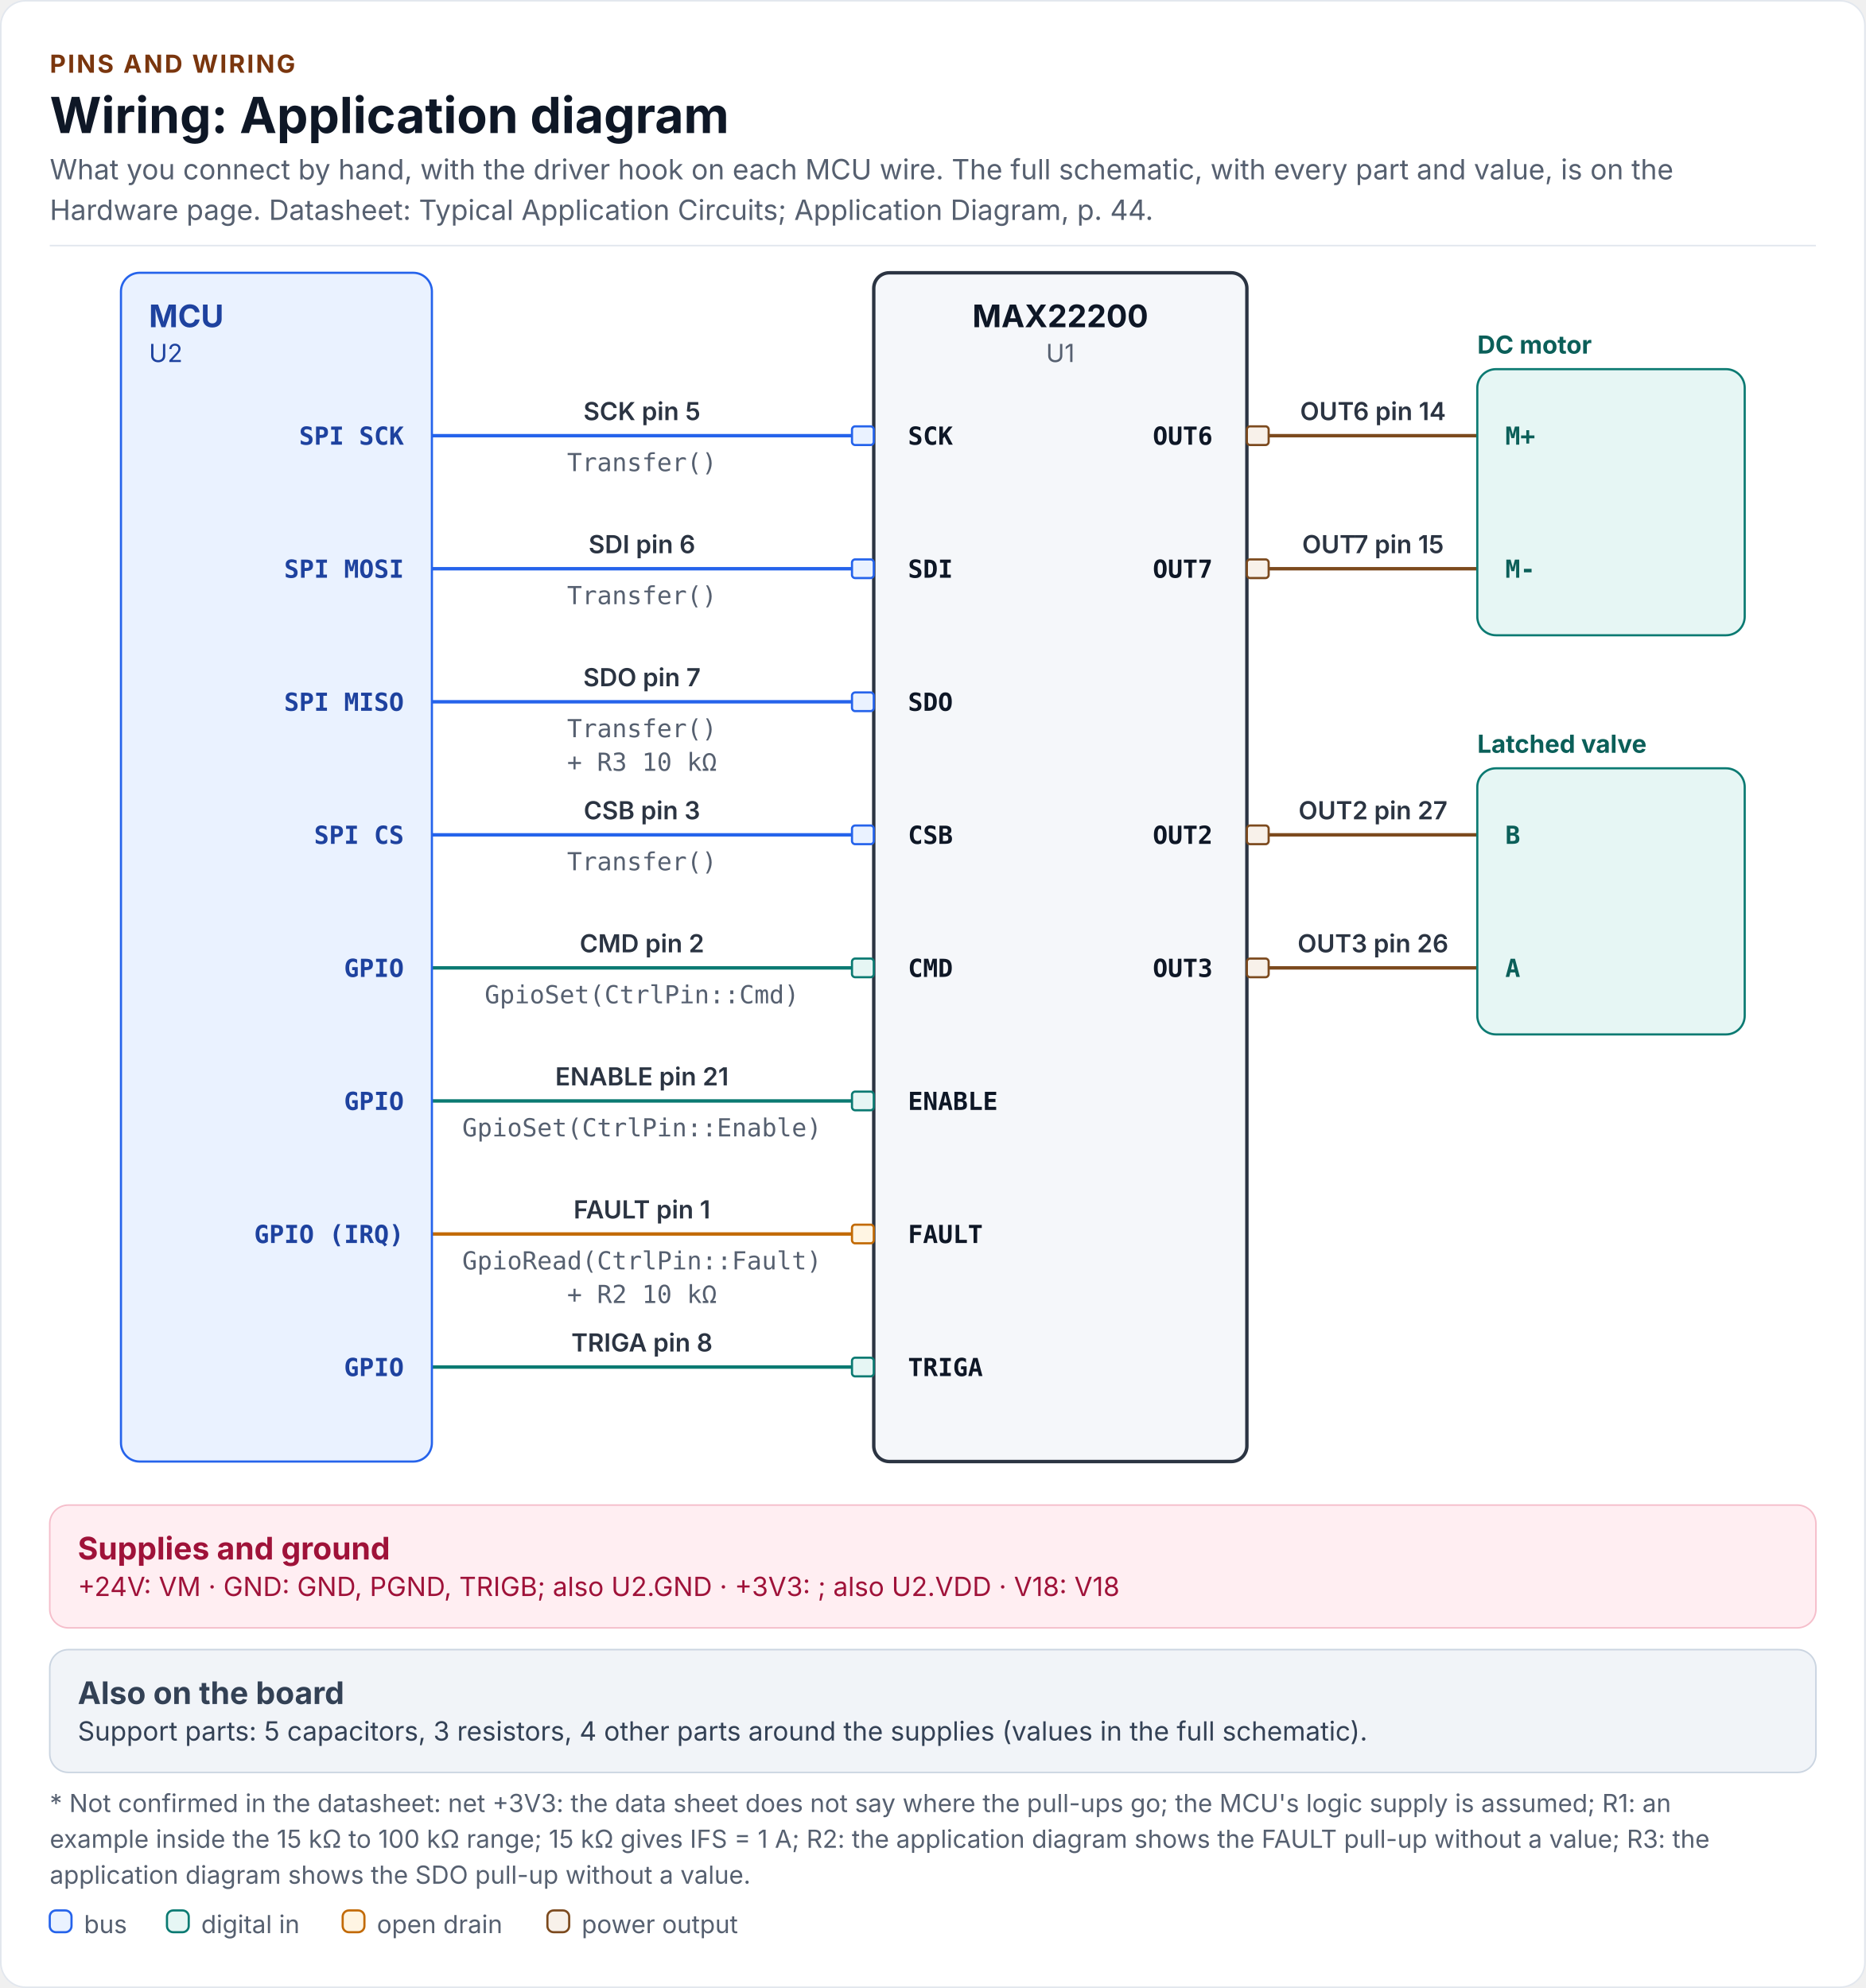
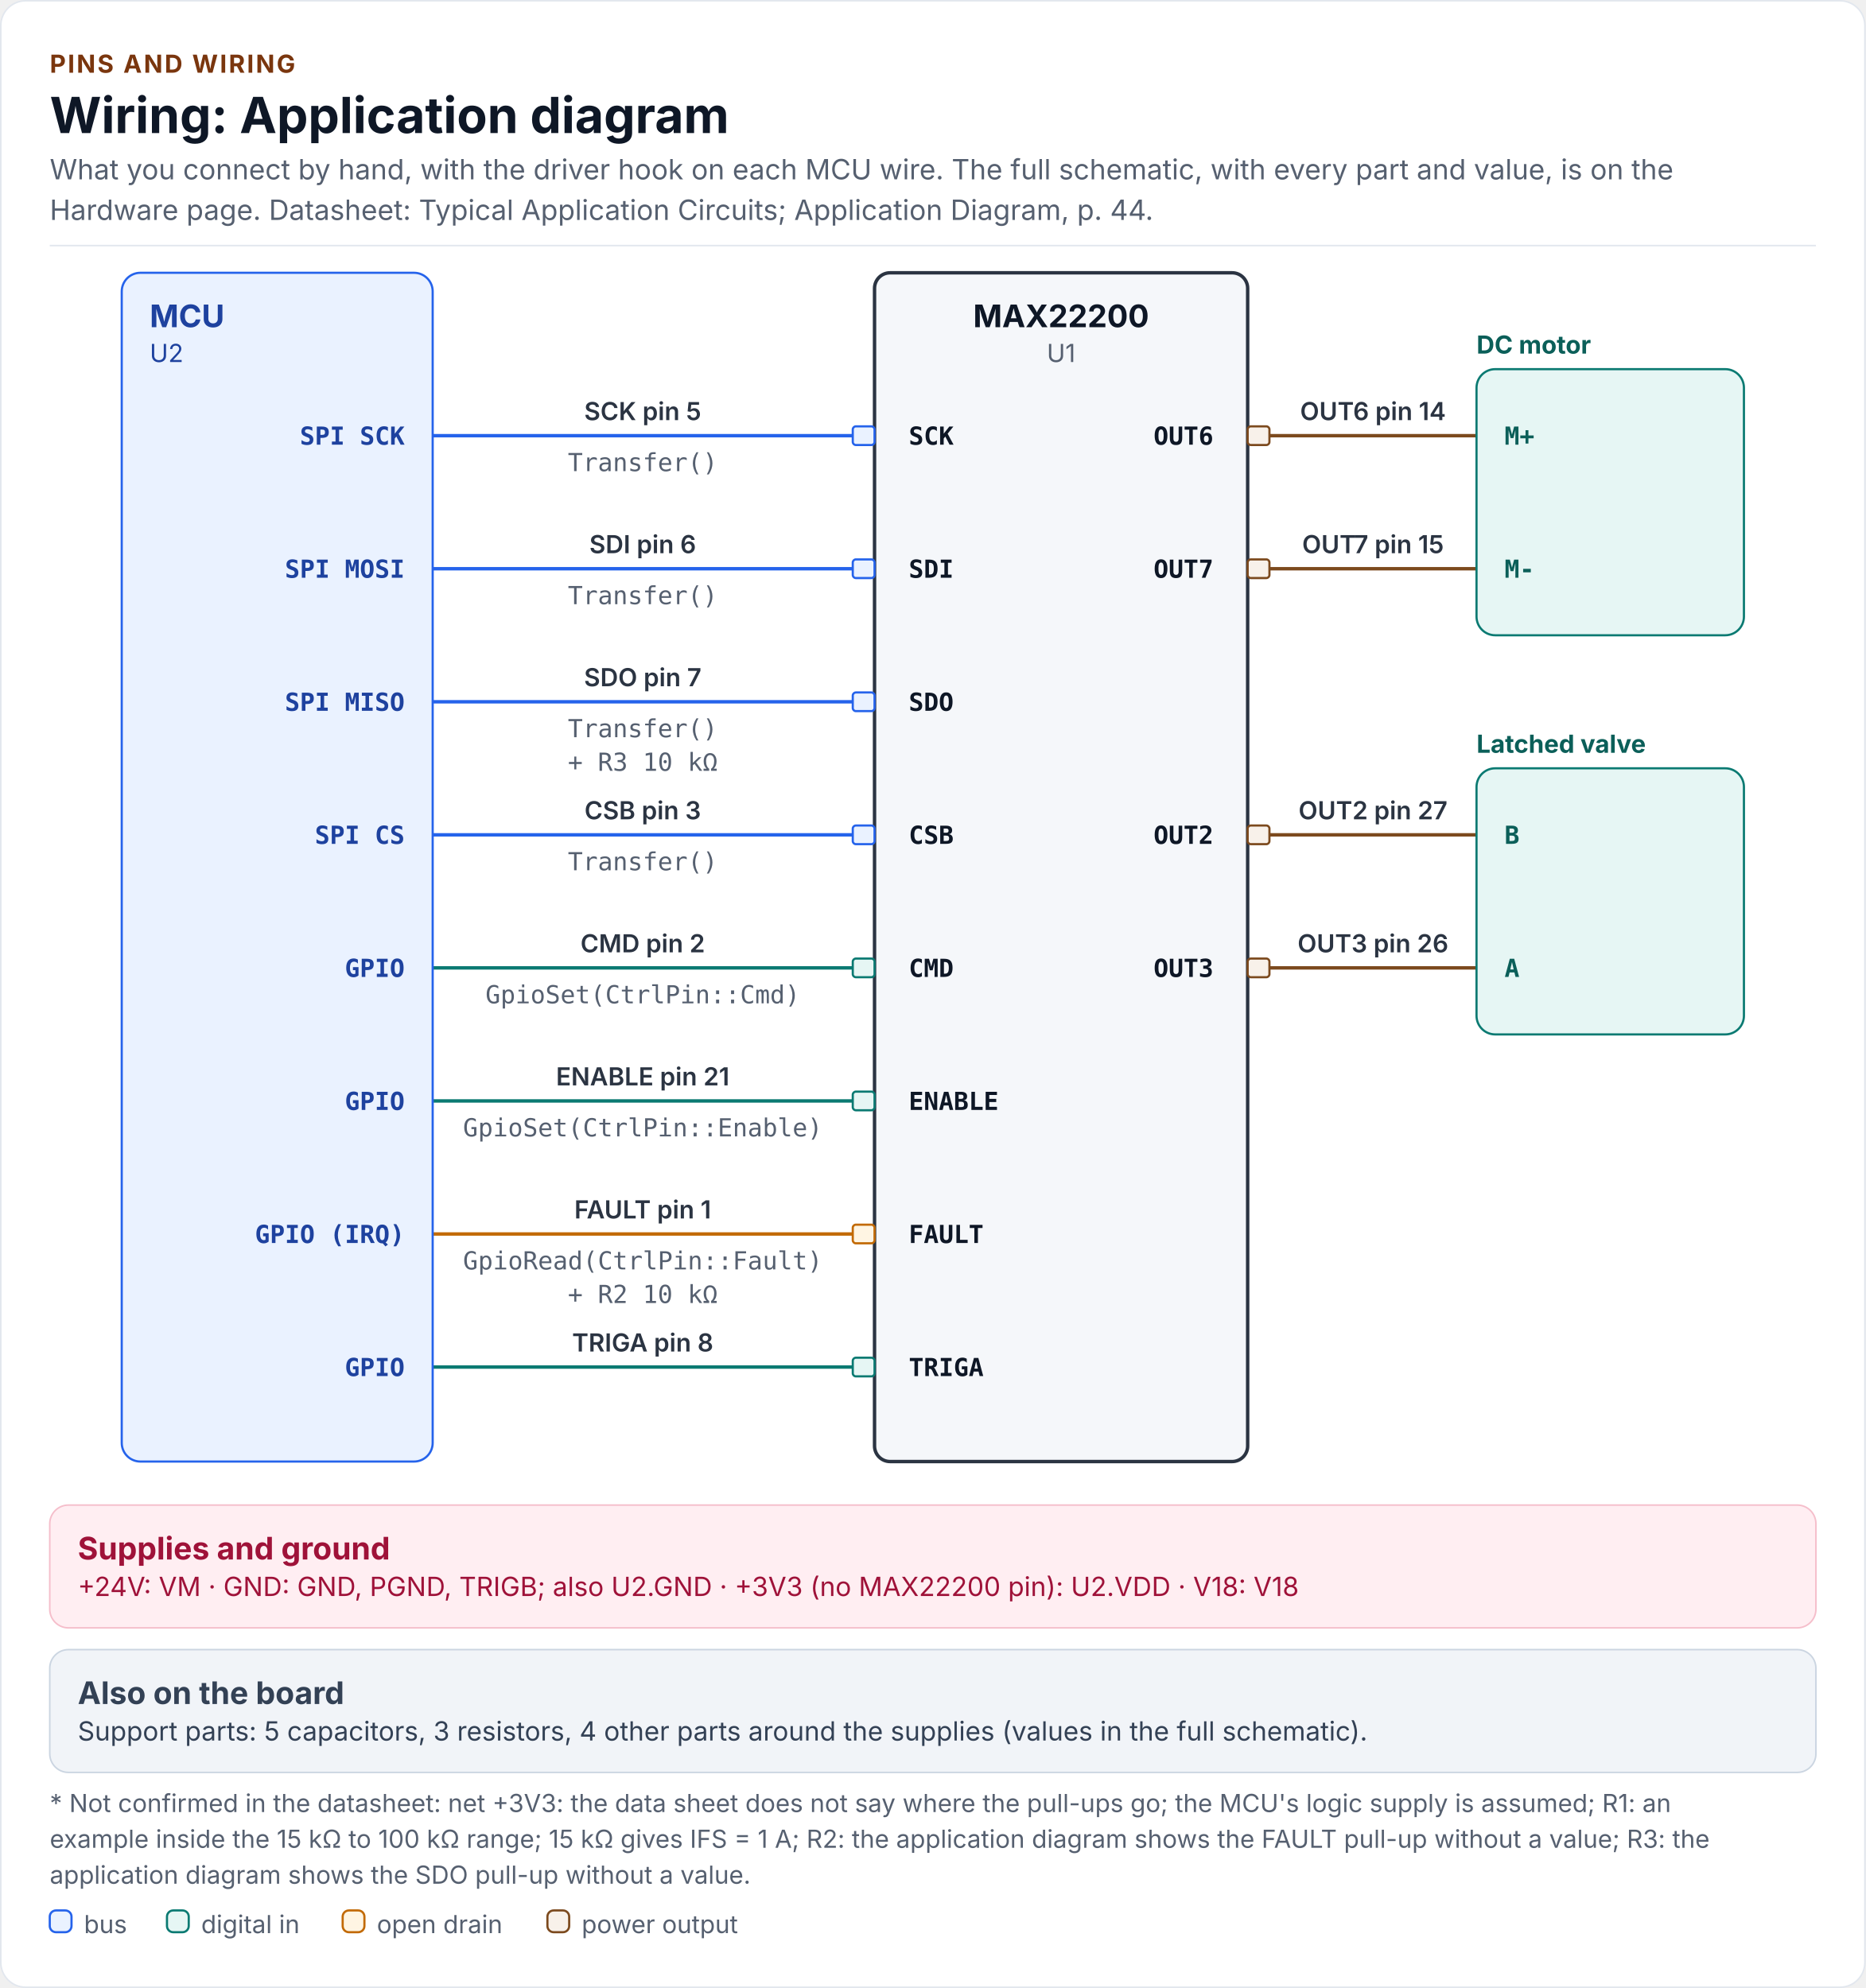
<svg xmlns="http://www.w3.org/2000/svg" width="1200" height="1279" viewBox="0 0 1200 1279" role="img" aria-labelledby="chip-wiring-typical-title chip-wiring-typical-desc" font-family="Inter, 'Segoe UI', Roboto, 'Helvetica Neue', Arial, sans-serif">
  <rect x="0.5" y="0.5" width="1199" height="1278" rx="16" fill="#FFFFFF" stroke="#E2E7EE" />
  <text x="32" y="46.8" font-size="16" font-weight="700" letter-spacing="1.2" fill="#7A360E">PINS AND WIRING</text>
  <text x="32" y="85.6" font-size="32" font-weight="700" fill="#0E1726">Wiring: Application diagram</text>
  <text x="32" y="115.4" font-size="18" fill="#566070">What you connect by hand, with the driver hook on each MCU wire. The full schematic, with every part and value, is on the</text>
  <text x="32" y="141.5" font-size="18" fill="#566070">Hardware page. Datasheet: Typical Application Circuits; Application Diagram, p. 44.</text>
  <rect x="32" y="157.5" width="1136" height="1" fill="#E2E7EE" />
-   <path d="M277.8 280.3 L548 280.3" fill="none" stroke="#2563EB" stroke-width="2.2" />
-   <path d="M277.8 365.9 L548 365.9" fill="none" stroke="#2563EB" stroke-width="2.2" />
-   <path d="M277.8 451.5 L548 451.5" fill="none" stroke="#2563EB" stroke-width="2.2" />
-   <path d="M277.8 537.1 L548 537.1" fill="none" stroke="#2563EB" stroke-width="2.2" />
-   <path d="M277.8 622.7 L548 622.7" fill="none" stroke="#0B7A72" stroke-width="2.2" />
-   <path d="M277.8 708.3 L548 708.3" fill="none" stroke="#0B7A72" stroke-width="2.2" />
-   <path d="M277.8 793.9 L548 793.9" fill="none" stroke="#C26A05" stroke-width="2.2" />
-   <path d="M277.8 879.5 L548 879.5" fill="none" stroke="#0B7A72" stroke-width="2.2" />
-   <path d="M816 280.3 L950.2 280.3" fill="none" stroke="#7C4A1E" stroke-width="2.2" />
-   <path d="M816 365.9 L950.2 365.9" fill="none" stroke="#7C4A1E" stroke-width="2.2" />
-   <path d="M816 537.1 L950.2 537.1" fill="none" stroke="#7C4A1E" stroke-width="2.2" />
-   <path d="M816 622.7 L950.2 622.7" fill="none" stroke="#7C4A1E" stroke-width="2.2" />
-   <rect x="562" y="175.5" width="240" height="764.8" rx="10" fill="#F5F7FA" stroke="#2B3442" stroke-width="2.2" />
-   <rect x="77.8" y="175.5" width="200" height="764.8" rx="12" fill="#EAF2FF" stroke="#2563EB" stroke-width="1.4" />
-   <rect x="950.2" y="237.5" width="172" height="171.2" rx="12" fill="#E6F6F4" stroke="#0B7A72" stroke-width="1.4" />
-   <rect x="950.2" y="494.3" width="172" height="171.2" rx="12" fill="#E6F6F4" stroke="#0B7A72" stroke-width="1.4" />
+   <path d="M278.3 280.3 L548.5 280.3" fill="none" stroke="#2563EB" stroke-width="2.2" />
+   <path d="M278.3 365.9 L548.5 365.9" fill="none" stroke="#2563EB" stroke-width="2.2" />
+   <path d="M278.3 451.5 L548.5 451.5" fill="none" stroke="#2563EB" stroke-width="2.2" />
+   <path d="M278.3 537.1 L548.5 537.1" fill="none" stroke="#2563EB" stroke-width="2.2" />
+   <path d="M278.3 622.7 L548.5 622.7" fill="none" stroke="#0B7A72" stroke-width="2.2" />
+   <path d="M278.3 708.3 L548.5 708.3" fill="none" stroke="#0B7A72" stroke-width="2.2" />
+   <path d="M278.3 793.9 L548.5 793.9" fill="none" stroke="#C26A05" stroke-width="2.2" />
+   <path d="M278.3 879.5 L548.5 879.5" fill="none" stroke="#0B7A72" stroke-width="2.2" />
+   <path d="M816.5 280.3 L949.7 280.3" fill="none" stroke="#7C4A1E" stroke-width="2.2" />
+   <path d="M816.5 365.9 L949.7 365.9" fill="none" stroke="#7C4A1E" stroke-width="2.2" />
+   <path d="M816.5 537.1 L949.7 537.1" fill="none" stroke="#7C4A1E" stroke-width="2.2" />
+   <path d="M816.5 622.7 L949.7 622.7" fill="none" stroke="#7C4A1E" stroke-width="2.2" />
+   <rect x="562.5" y="175.5" width="240" height="764.8" rx="10" fill="#F5F7FA" stroke="#2B3442" stroke-width="2.2" />
+   <rect x="78.3" y="175.5" width="200" height="764.8" rx="12" fill="#EAF2FF" stroke="#2563EB" stroke-width="1.4" />
+   <rect x="949.7" y="237.5" width="172" height="171.2" rx="12" fill="#E6F6F4" stroke="#0B7A72" stroke-width="1.4" />
+   <rect x="949.7" y="494.3" width="172" height="171.2" rx="12" fill="#E6F6F4" stroke="#0B7A72" stroke-width="1.4" />
  <rect x="32" y="968.3" width="1136" height="79" rx="12" fill="#FFEEF2" stroke="#F5BECB" stroke-width="1" />
  <rect x="32" y="1061.3" width="1136" height="79" rx="12" fill="#F1F4F8" stroke="#CBD5E1" stroke-width="1" />
-   <text x="682" y="210.5" font-size="20" font-weight="700" text-anchor="middle" fill="#0E1726">MAX22200</text>
-   <text x="682" y="232.9" font-size="16" text-anchor="middle" fill="#566070">U1</text>
-   <text x="95.8" y="210.5" font-size="20" font-weight="700" fill="#1E429F">MCU</text>
-   <text x="95.8" y="232.9" font-size="16" fill="#1E429F">U2</text>
-   <text x="259.8" y="286.1" font-size="16" font-weight="600" font-family="'JetBrains Mono', 'SFMono-Regular', Menlo, Consolas, monospace" text-anchor="end" fill="#1E429F">SPI SCK</text>
-   <text x="584" y="286.1" font-size="16" font-weight="700" font-family="'JetBrains Mono', 'SFMono-Regular', Menlo, Consolas, monospace" fill="#0E1726">SCK</text>
-   <rect x="548" y="274.3" width="14" height="12" rx="2" fill="#EAF2FF" stroke="#2563EB" stroke-width="1.4" />
-   <text x="412.9" y="270.3" font-size="16" font-weight="600" text-anchor="middle" fill="#2B3442">SCK  pin 5</text>
-   <text x="412.9" y="303.1" font-size="16" font-family="'JetBrains Mono', 'SFMono-Regular', Menlo, Consolas, monospace" text-anchor="middle" fill="#566070">Transfer()</text>
-   <text x="259.8" y="371.7" font-size="16" font-weight="600" font-family="'JetBrains Mono', 'SFMono-Regular', Menlo, Consolas, monospace" text-anchor="end" fill="#1E429F">SPI MOSI</text>
-   <text x="584" y="371.7" font-size="16" font-weight="700" font-family="'JetBrains Mono', 'SFMono-Regular', Menlo, Consolas, monospace" fill="#0E1726">SDI</text>
-   <rect x="548" y="359.9" width="14" height="12" rx="2" fill="#EAF2FF" stroke="#2563EB" stroke-width="1.4" />
-   <text x="412.9" y="355.9" font-size="16" font-weight="600" text-anchor="middle" fill="#2B3442">SDI  pin 6</text>
-   <text x="412.9" y="388.7" font-size="16" font-family="'JetBrains Mono', 'SFMono-Regular', Menlo, Consolas, monospace" text-anchor="middle" fill="#566070">Transfer()</text>
-   <text x="259.8" y="457.3" font-size="16" font-weight="600" font-family="'JetBrains Mono', 'SFMono-Regular', Menlo, Consolas, monospace" text-anchor="end" fill="#1E429F">SPI MISO</text>
-   <text x="584" y="457.3" font-size="16" font-weight="700" font-family="'JetBrains Mono', 'SFMono-Regular', Menlo, Consolas, monospace" fill="#0E1726">SDO</text>
-   <rect x="548" y="445.5" width="14" height="12" rx="2" fill="#EAF2FF" stroke="#2563EB" stroke-width="1.4" />
-   <text x="412.9" y="441.5" font-size="16" font-weight="600" text-anchor="middle" fill="#2B3442">SDO  pin 7</text>
-   <text x="412.9" y="474.3" font-size="16" font-family="'JetBrains Mono', 'SFMono-Regular', Menlo, Consolas, monospace" text-anchor="middle" fill="#566070">Transfer()</text>
-   <text x="412.9" y="495.9" font-size="16" font-family="'JetBrains Mono', 'SFMono-Regular', Menlo, Consolas, monospace" text-anchor="middle" fill="#566070">+ R3 10 kΩ</text>
-   <text x="259.8" y="542.9" font-size="16" font-weight="600" font-family="'JetBrains Mono', 'SFMono-Regular', Menlo, Consolas, monospace" text-anchor="end" fill="#1E429F">SPI CS</text>
-   <text x="584" y="542.9" font-size="16" font-weight="700" font-family="'JetBrains Mono', 'SFMono-Regular', Menlo, Consolas, monospace" fill="#0E1726">CSB</text>
-   <rect x="548" y="531.1" width="14" height="12" rx="2" fill="#EAF2FF" stroke="#2563EB" stroke-width="1.4" />
-   <text x="412.9" y="527.1" font-size="16" font-weight="600" text-anchor="middle" fill="#2B3442">CSB  pin 3</text>
-   <text x="412.9" y="559.9" font-size="16" font-family="'JetBrains Mono', 'SFMono-Regular', Menlo, Consolas, monospace" text-anchor="middle" fill="#566070">Transfer()</text>
-   <text x="259.8" y="628.5" font-size="16" font-weight="600" font-family="'JetBrains Mono', 'SFMono-Regular', Menlo, Consolas, monospace" text-anchor="end" fill="#1E429F">GPIO</text>
-   <text x="584" y="628.5" font-size="16" font-weight="700" font-family="'JetBrains Mono', 'SFMono-Regular', Menlo, Consolas, monospace" fill="#0E1726">CMD</text>
-   <rect x="548" y="616.7" width="14" height="12" rx="2" fill="#E6F6F4" stroke="#0B7A72" stroke-width="1.4" />
-   <text x="412.9" y="612.7" font-size="16" font-weight="600" text-anchor="middle" fill="#2B3442">CMD  pin 2</text>
-   <text x="412.9" y="645.5" font-size="16" font-family="'JetBrains Mono', 'SFMono-Regular', Menlo, Consolas, monospace" text-anchor="middle" fill="#566070">GpioSet(CtrlPin::Cmd)</text>
-   <text x="259.8" y="714.1" font-size="16" font-weight="600" font-family="'JetBrains Mono', 'SFMono-Regular', Menlo, Consolas, monospace" text-anchor="end" fill="#1E429F">GPIO</text>
-   <text x="584" y="714.1" font-size="16" font-weight="700" font-family="'JetBrains Mono', 'SFMono-Regular', Menlo, Consolas, monospace" fill="#0E1726">ENABLE</text>
-   <rect x="548" y="702.3" width="14" height="12" rx="2" fill="#E6F6F4" stroke="#0B7A72" stroke-width="1.4" />
-   <text x="412.9" y="698.3" font-size="16" font-weight="600" text-anchor="middle" fill="#2B3442">ENABLE  pin 21</text>
-   <text x="412.9" y="731.1" font-size="16" font-family="'JetBrains Mono', 'SFMono-Regular', Menlo, Consolas, monospace" text-anchor="middle" fill="#566070">GpioSet(CtrlPin::Enable)</text>
-   <text x="259.8" y="799.7" font-size="16" font-weight="600" font-family="'JetBrains Mono', 'SFMono-Regular', Menlo, Consolas, monospace" text-anchor="end" fill="#1E429F">GPIO (IRQ)</text>
-   <text x="584" y="799.7" font-size="16" font-weight="700" font-family="'JetBrains Mono', 'SFMono-Regular', Menlo, Consolas, monospace" fill="#0E1726">FAULT</text>
-   <rect x="548" y="787.9" width="14" height="12" rx="2" fill="#FFF5E3" stroke="#C26A05" stroke-width="1.4" />
-   <text x="412.9" y="783.9" font-size="16" font-weight="600" text-anchor="middle" fill="#2B3442">FAULT  pin 1</text>
-   <text x="412.9" y="816.7" font-size="16" font-family="'JetBrains Mono', 'SFMono-Regular', Menlo, Consolas, monospace" text-anchor="middle" fill="#566070">GpioRead(CtrlPin::Fault)</text>
-   <text x="412.9" y="838.3" font-size="16" font-family="'JetBrains Mono', 'SFMono-Regular', Menlo, Consolas, monospace" text-anchor="middle" fill="#566070">+ R2 10 kΩ</text>
-   <text x="259.8" y="885.3" font-size="16" font-weight="600" font-family="'JetBrains Mono', 'SFMono-Regular', Menlo, Consolas, monospace" text-anchor="end" fill="#1E429F">GPIO</text>
-   <text x="584" y="885.3" font-size="16" font-weight="700" font-family="'JetBrains Mono', 'SFMono-Regular', Menlo, Consolas, monospace" fill="#0E1726">TRIGA</text>
-   <rect x="548" y="873.5" width="14" height="12" rx="2" fill="#E6F6F4" stroke="#0B7A72" stroke-width="1.4" />
-   <text x="412.9" y="869.5" font-size="16" font-weight="600" text-anchor="middle" fill="#2B3442">TRIGA  pin 8</text>
-   <text x="950.2" y="227.5" font-size="16" font-weight="700" fill="#0B5F59">DC motor</text>
-   <text x="780" y="286.1" font-size="16" font-weight="700" font-family="'JetBrains Mono', 'SFMono-Regular', Menlo, Consolas, monospace" text-anchor="end" fill="#0E1726">OUT6</text>
-   <rect x="802" y="274.3" width="14" height="12" rx="2" fill="#F8F1EA" stroke="#7C4A1E" stroke-width="1.4" />
-   <text x="968.2" y="286.1" font-size="16" font-weight="600" font-family="'JetBrains Mono', 'SFMono-Regular', Menlo, Consolas, monospace" fill="#0B5F59">M+</text>
+   <text x="682.5" y="210.5" font-size="20" font-weight="700" text-anchor="middle" fill="#0E1726">MAX22200</text>
+   <text x="682.5" y="232.9" font-size="16" text-anchor="middle" fill="#566070">U1</text>
+   <text x="96.3" y="210.5" font-size="20" font-weight="700" fill="#1E429F">MCU</text>
+   <text x="96.3" y="232.9" font-size="16" fill="#1E429F">U2</text>
+   <text x="260.3" y="286.1" font-size="16" font-weight="600" font-family="'JetBrains Mono', 'SFMono-Regular', Menlo, Consolas, monospace" text-anchor="end" fill="#1E429F">SPI SCK</text>
+   <text x="584.5" y="286.1" font-size="16" font-weight="700" font-family="'JetBrains Mono', 'SFMono-Regular', Menlo, Consolas, monospace" fill="#0E1726">SCK</text>
+   <rect x="548.5" y="274.3" width="14" height="12" rx="2" fill="#EAF2FF" stroke="#2563EB" stroke-width="1.4" />
+   <text x="413.4" y="270.3" font-size="16" font-weight="600" text-anchor="middle" fill="#2B3442">SCK  pin 5</text>
+   <text x="413.4" y="303.1" font-size="16" font-family="'JetBrains Mono', 'SFMono-Regular', Menlo, Consolas, monospace" text-anchor="middle" fill="#566070">Transfer()</text>
+   <text x="260.3" y="371.7" font-size="16" font-weight="600" font-family="'JetBrains Mono', 'SFMono-Regular', Menlo, Consolas, monospace" text-anchor="end" fill="#1E429F">SPI MOSI</text>
+   <text x="584.5" y="371.7" font-size="16" font-weight="700" font-family="'JetBrains Mono', 'SFMono-Regular', Menlo, Consolas, monospace" fill="#0E1726">SDI</text>
+   <rect x="548.5" y="359.9" width="14" height="12" rx="2" fill="#EAF2FF" stroke="#2563EB" stroke-width="1.4" />
+   <text x="413.4" y="355.9" font-size="16" font-weight="600" text-anchor="middle" fill="#2B3442">SDI  pin 6</text>
+   <text x="413.4" y="388.7" font-size="16" font-family="'JetBrains Mono', 'SFMono-Regular', Menlo, Consolas, monospace" text-anchor="middle" fill="#566070">Transfer()</text>
+   <text x="260.3" y="457.3" font-size="16" font-weight="600" font-family="'JetBrains Mono', 'SFMono-Regular', Menlo, Consolas, monospace" text-anchor="end" fill="#1E429F">SPI MISO</text>
+   <text x="584.5" y="457.3" font-size="16" font-weight="700" font-family="'JetBrains Mono', 'SFMono-Regular', Menlo, Consolas, monospace" fill="#0E1726">SDO</text>
+   <rect x="548.5" y="445.5" width="14" height="12" rx="2" fill="#EAF2FF" stroke="#2563EB" stroke-width="1.4" />
+   <text x="413.4" y="441.5" font-size="16" font-weight="600" text-anchor="middle" fill="#2B3442">SDO  pin 7</text>
+   <text x="413.4" y="474.3" font-size="16" font-family="'JetBrains Mono', 'SFMono-Regular', Menlo, Consolas, monospace" text-anchor="middle" fill="#566070">Transfer()</text>
+   <text x="413.4" y="495.9" font-size="16" font-family="'JetBrains Mono', 'SFMono-Regular', Menlo, Consolas, monospace" text-anchor="middle" fill="#566070">+ R3 10 kΩ</text>
+   <text x="260.3" y="542.9" font-size="16" font-weight="600" font-family="'JetBrains Mono', 'SFMono-Regular', Menlo, Consolas, monospace" text-anchor="end" fill="#1E429F">SPI CS</text>
+   <text x="584.5" y="542.9" font-size="16" font-weight="700" font-family="'JetBrains Mono', 'SFMono-Regular', Menlo, Consolas, monospace" fill="#0E1726">CSB</text>
+   <rect x="548.5" y="531.1" width="14" height="12" rx="2" fill="#EAF2FF" stroke="#2563EB" stroke-width="1.4" />
+   <text x="413.4" y="527.1" font-size="16" font-weight="600" text-anchor="middle" fill="#2B3442">CSB  pin 3</text>
+   <text x="413.4" y="559.9" font-size="16" font-family="'JetBrains Mono', 'SFMono-Regular', Menlo, Consolas, monospace" text-anchor="middle" fill="#566070">Transfer()</text>
+   <text x="260.3" y="628.5" font-size="16" font-weight="600" font-family="'JetBrains Mono', 'SFMono-Regular', Menlo, Consolas, monospace" text-anchor="end" fill="#1E429F">GPIO</text>
+   <text x="584.5" y="628.5" font-size="16" font-weight="700" font-family="'JetBrains Mono', 'SFMono-Regular', Menlo, Consolas, monospace" fill="#0E1726">CMD</text>
+   <rect x="548.5" y="616.7" width="14" height="12" rx="2" fill="#E6F6F4" stroke="#0B7A72" stroke-width="1.4" />
+   <text x="413.4" y="612.7" font-size="16" font-weight="600" text-anchor="middle" fill="#2B3442">CMD  pin 2</text>
+   <text x="413.4" y="645.5" font-size="16" font-family="'JetBrains Mono', 'SFMono-Regular', Menlo, Consolas, monospace" text-anchor="middle" fill="#566070">GpioSet(CtrlPin::Cmd)</text>
+   <text x="260.3" y="714.1" font-size="16" font-weight="600" font-family="'JetBrains Mono', 'SFMono-Regular', Menlo, Consolas, monospace" text-anchor="end" fill="#1E429F">GPIO</text>
+   <text x="584.5" y="714.1" font-size="16" font-weight="700" font-family="'JetBrains Mono', 'SFMono-Regular', Menlo, Consolas, monospace" fill="#0E1726">ENABLE</text>
+   <rect x="548.5" y="702.3" width="14" height="12" rx="2" fill="#E6F6F4" stroke="#0B7A72" stroke-width="1.4" />
+   <text x="413.4" y="698.3" font-size="16" font-weight="600" text-anchor="middle" fill="#2B3442">ENABLE  pin 21</text>
+   <text x="413.4" y="731.1" font-size="16" font-family="'JetBrains Mono', 'SFMono-Regular', Menlo, Consolas, monospace" text-anchor="middle" fill="#566070">GpioSet(CtrlPin::Enable)</text>
+   <text x="260.3" y="799.7" font-size="16" font-weight="600" font-family="'JetBrains Mono', 'SFMono-Regular', Menlo, Consolas, monospace" text-anchor="end" fill="#1E429F">GPIO (IRQ)</text>
+   <text x="584.5" y="799.7" font-size="16" font-weight="700" font-family="'JetBrains Mono', 'SFMono-Regular', Menlo, Consolas, monospace" fill="#0E1726">FAULT</text>
+   <rect x="548.5" y="787.9" width="14" height="12" rx="2" fill="#FFF5E3" stroke="#C26A05" stroke-width="1.4" />
+   <text x="413.4" y="783.9" font-size="16" font-weight="600" text-anchor="middle" fill="#2B3442">FAULT  pin 1</text>
+   <text x="413.4" y="816.7" font-size="16" font-family="'JetBrains Mono', 'SFMono-Regular', Menlo, Consolas, monospace" text-anchor="middle" fill="#566070">GpioRead(CtrlPin::Fault)</text>
+   <text x="413.4" y="838.3" font-size="16" font-family="'JetBrains Mono', 'SFMono-Regular', Menlo, Consolas, monospace" text-anchor="middle" fill="#566070">+ R2 10 kΩ</text>
+   <text x="260.3" y="885.3" font-size="16" font-weight="600" font-family="'JetBrains Mono', 'SFMono-Regular', Menlo, Consolas, monospace" text-anchor="end" fill="#1E429F">GPIO</text>
+   <text x="584.5" y="885.3" font-size="16" font-weight="700" font-family="'JetBrains Mono', 'SFMono-Regular', Menlo, Consolas, monospace" fill="#0E1726">TRIGA</text>
+   <rect x="548.5" y="873.5" width="14" height="12" rx="2" fill="#E6F6F4" stroke="#0B7A72" stroke-width="1.4" />
+   <text x="413.4" y="869.5" font-size="16" font-weight="600" text-anchor="middle" fill="#2B3442">TRIGA  pin 8</text>
+   <text x="949.7" y="227.5" font-size="16" font-weight="700" fill="#0B5F59">DC motor</text>
+   <text x="780.5" y="286.1" font-size="16" font-weight="700" font-family="'JetBrains Mono', 'SFMono-Regular', Menlo, Consolas, monospace" text-anchor="end" fill="#0E1726">OUT6</text>
+   <rect x="802.5" y="274.3" width="14" height="12" rx="2" fill="#F8F1EA" stroke="#7C4A1E" stroke-width="1.4" />
+   <text x="967.7" y="286.1" font-size="16" font-weight="600" font-family="'JetBrains Mono', 'SFMono-Regular', Menlo, Consolas, monospace" fill="#0B5F59">M+</text>
  <text x="883.1" y="270.3" font-size="16" font-weight="600" text-anchor="middle" fill="#2B3442">OUT6  pin 14</text>
-   <text x="780" y="371.7" font-size="16" font-weight="700" font-family="'JetBrains Mono', 'SFMono-Regular', Menlo, Consolas, monospace" text-anchor="end" fill="#0E1726">OUT7</text>
-   <rect x="802" y="359.9" width="14" height="12" rx="2" fill="#F8F1EA" stroke="#7C4A1E" stroke-width="1.4" />
-   <text x="968.2" y="371.7" font-size="16" font-weight="600" font-family="'JetBrains Mono', 'SFMono-Regular', Menlo, Consolas, monospace" fill="#0B5F59">M-</text>
+   <text x="780.5" y="371.7" font-size="16" font-weight="700" font-family="'JetBrains Mono', 'SFMono-Regular', Menlo, Consolas, monospace" text-anchor="end" fill="#0E1726">OUT7</text>
+   <rect x="802.5" y="359.9" width="14" height="12" rx="2" fill="#F8F1EA" stroke="#7C4A1E" stroke-width="1.4" />
+   <text x="967.7" y="371.7" font-size="16" font-weight="600" font-family="'JetBrains Mono', 'SFMono-Regular', Menlo, Consolas, monospace" fill="#0B5F59">M-</text>
  <text x="883.1" y="355.9" font-size="16" font-weight="600" text-anchor="middle" fill="#2B3442">OUT7  pin 15</text>
-   <text x="950.2" y="484.3" font-size="16" font-weight="700" fill="#0B5F59">Latched valve</text>
-   <text x="780" y="542.9" font-size="16" font-weight="700" font-family="'JetBrains Mono', 'SFMono-Regular', Menlo, Consolas, monospace" text-anchor="end" fill="#0E1726">OUT2</text>
-   <rect x="802" y="531.1" width="14" height="12" rx="2" fill="#F8F1EA" stroke="#7C4A1E" stroke-width="1.4" />
-   <text x="968.2" y="542.9" font-size="16" font-weight="600" font-family="'JetBrains Mono', 'SFMono-Regular', Menlo, Consolas, monospace" fill="#0B5F59">B</text>
+   <text x="949.7" y="484.3" font-size="16" font-weight="700" fill="#0B5F59">Latched valve</text>
+   <text x="780.5" y="542.9" font-size="16" font-weight="700" font-family="'JetBrains Mono', 'SFMono-Regular', Menlo, Consolas, monospace" text-anchor="end" fill="#0E1726">OUT2</text>
+   <rect x="802.5" y="531.1" width="14" height="12" rx="2" fill="#F8F1EA" stroke="#7C4A1E" stroke-width="1.4" />
+   <text x="967.7" y="542.9" font-size="16" font-weight="600" font-family="'JetBrains Mono', 'SFMono-Regular', Menlo, Consolas, monospace" fill="#0B5F59">B</text>
  <text x="883.1" y="527.1" font-size="16" font-weight="600" text-anchor="middle" fill="#2B3442">OUT2  pin 27</text>
-   <text x="780" y="628.5" font-size="16" font-weight="700" font-family="'JetBrains Mono', 'SFMono-Regular', Menlo, Consolas, monospace" text-anchor="end" fill="#0E1726">OUT3</text>
-   <rect x="802" y="616.7" width="14" height="12" rx="2" fill="#F8F1EA" stroke="#7C4A1E" stroke-width="1.4" />
-   <text x="968.2" y="628.5" font-size="16" font-weight="600" font-family="'JetBrains Mono', 'SFMono-Regular', Menlo, Consolas, monospace" fill="#0B5F59">A</text>
+   <text x="780.5" y="628.5" font-size="16" font-weight="700" font-family="'JetBrains Mono', 'SFMono-Regular', Menlo, Consolas, monospace" text-anchor="end" fill="#0E1726">OUT3</text>
+   <rect x="802.5" y="616.7" width="14" height="12" rx="2" fill="#F8F1EA" stroke="#7C4A1E" stroke-width="1.4" />
+   <text x="967.7" y="628.5" font-size="16" font-weight="600" font-family="'JetBrains Mono', 'SFMono-Regular', Menlo, Consolas, monospace" fill="#0B5F59">A</text>
  <text x="883.1" y="612.7" font-size="16" font-weight="600" text-anchor="middle" fill="#2B3442">OUT3  pin 26</text>
  <text x="50" y="1003.3" font-size="20" font-weight="700" fill="#9F1239">Supplies and ground</text>
-   <text x="50" y="1026.8" font-size="17" fill="#9F1239">+24V: VM · GND: GND, PGND, TRIGB; also U2.GND · +3V3: ; also U2.VDD · V18: V18</text>
+   <text x="50" y="1026.8" font-size="17" fill="#9F1239">+24V: VM · GND: GND, PGND, TRIGB; also U2.GND · +3V3 (no MAX22200 pin): U2.VDD · V18: V18</text>
  <text x="50" y="1096.3" font-size="20" font-weight="700" fill="#334155">Also on the board</text>
  <text x="50" y="1119.8" font-size="17" fill="#334155">Support parts: 5 capacitors, 3 resistors, 4 other parts around the supplies (values in the full schematic).</text>
  <text x="32" y="1165.8" font-size="16" fill="#566070">* Not confirmed in the datasheet: net +3V3: the data sheet does not say where the pull-ups go; the MCU's logic supply is assumed; R1: an</text>
  <text x="32" y="1188.8" font-size="16" fill="#566070">example inside the 15 kΩ to 100 kΩ range; 15 kΩ gives IFS = 1 A; R2: the application diagram shows the FAULT pull-up without a value; R3: the</text>
  <text x="32" y="1211.9" font-size="16" fill="#566070">application diagram shows the SDO pull-up without a value.</text>
  <rect x="32" y="1229.1" width="14" height="14" rx="4" fill="#EAF2FF" stroke="#2563EB" stroke-width="1.4" />
  <text x="54" y="1243.7" font-size="16" fill="#566070">bus</text>
  <rect x="107.4" y="1229.1" width="14" height="14" rx="4" fill="#E6F6F4" stroke="#0B7A72" stroke-width="1.4" />
  <text x="129.4" y="1243.7" font-size="16" fill="#566070">digital in</text>
  <rect x="220.4" y="1229.1" width="14" height="14" rx="4" fill="#FFF5E3" stroke="#C26A05" stroke-width="1.4" />
  <text x="242.4" y="1243.7" font-size="16" fill="#566070">open drain</text>
  <rect x="352.1" y="1229.1" width="14" height="14" rx="4" fill="#F8F1EA" stroke="#7C4A1E" stroke-width="1.4" />
  <text x="374.1" y="1243.7" font-size="16" fill="#566070">power output</text>
</svg>
